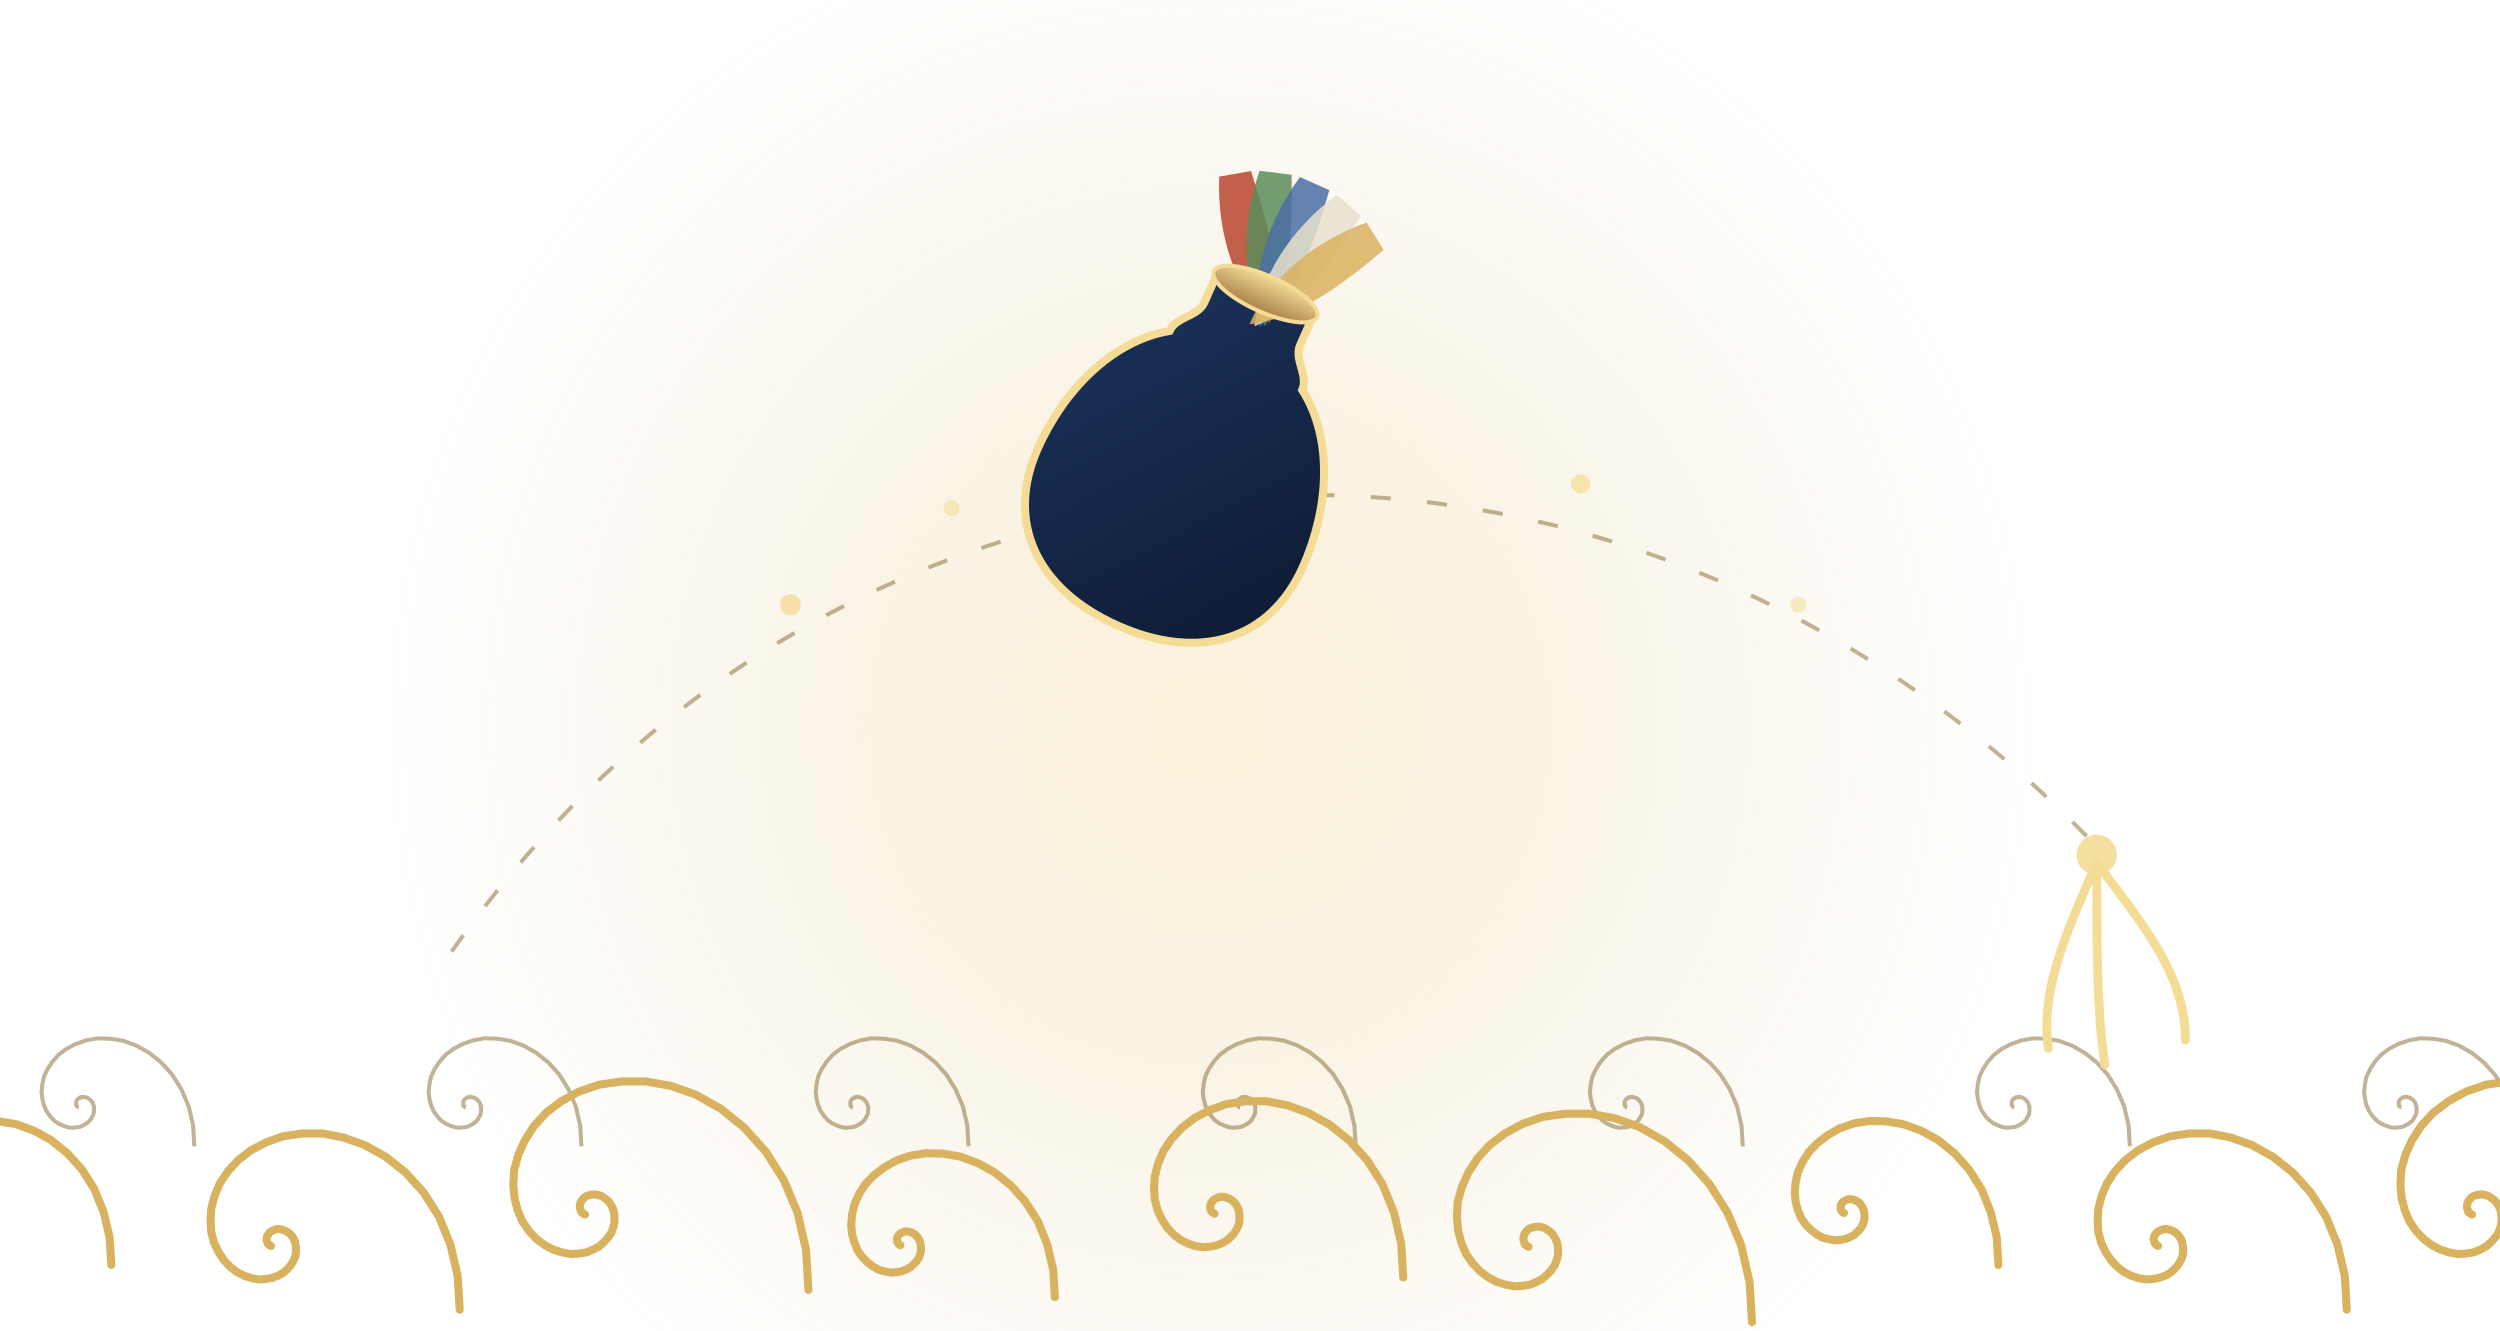
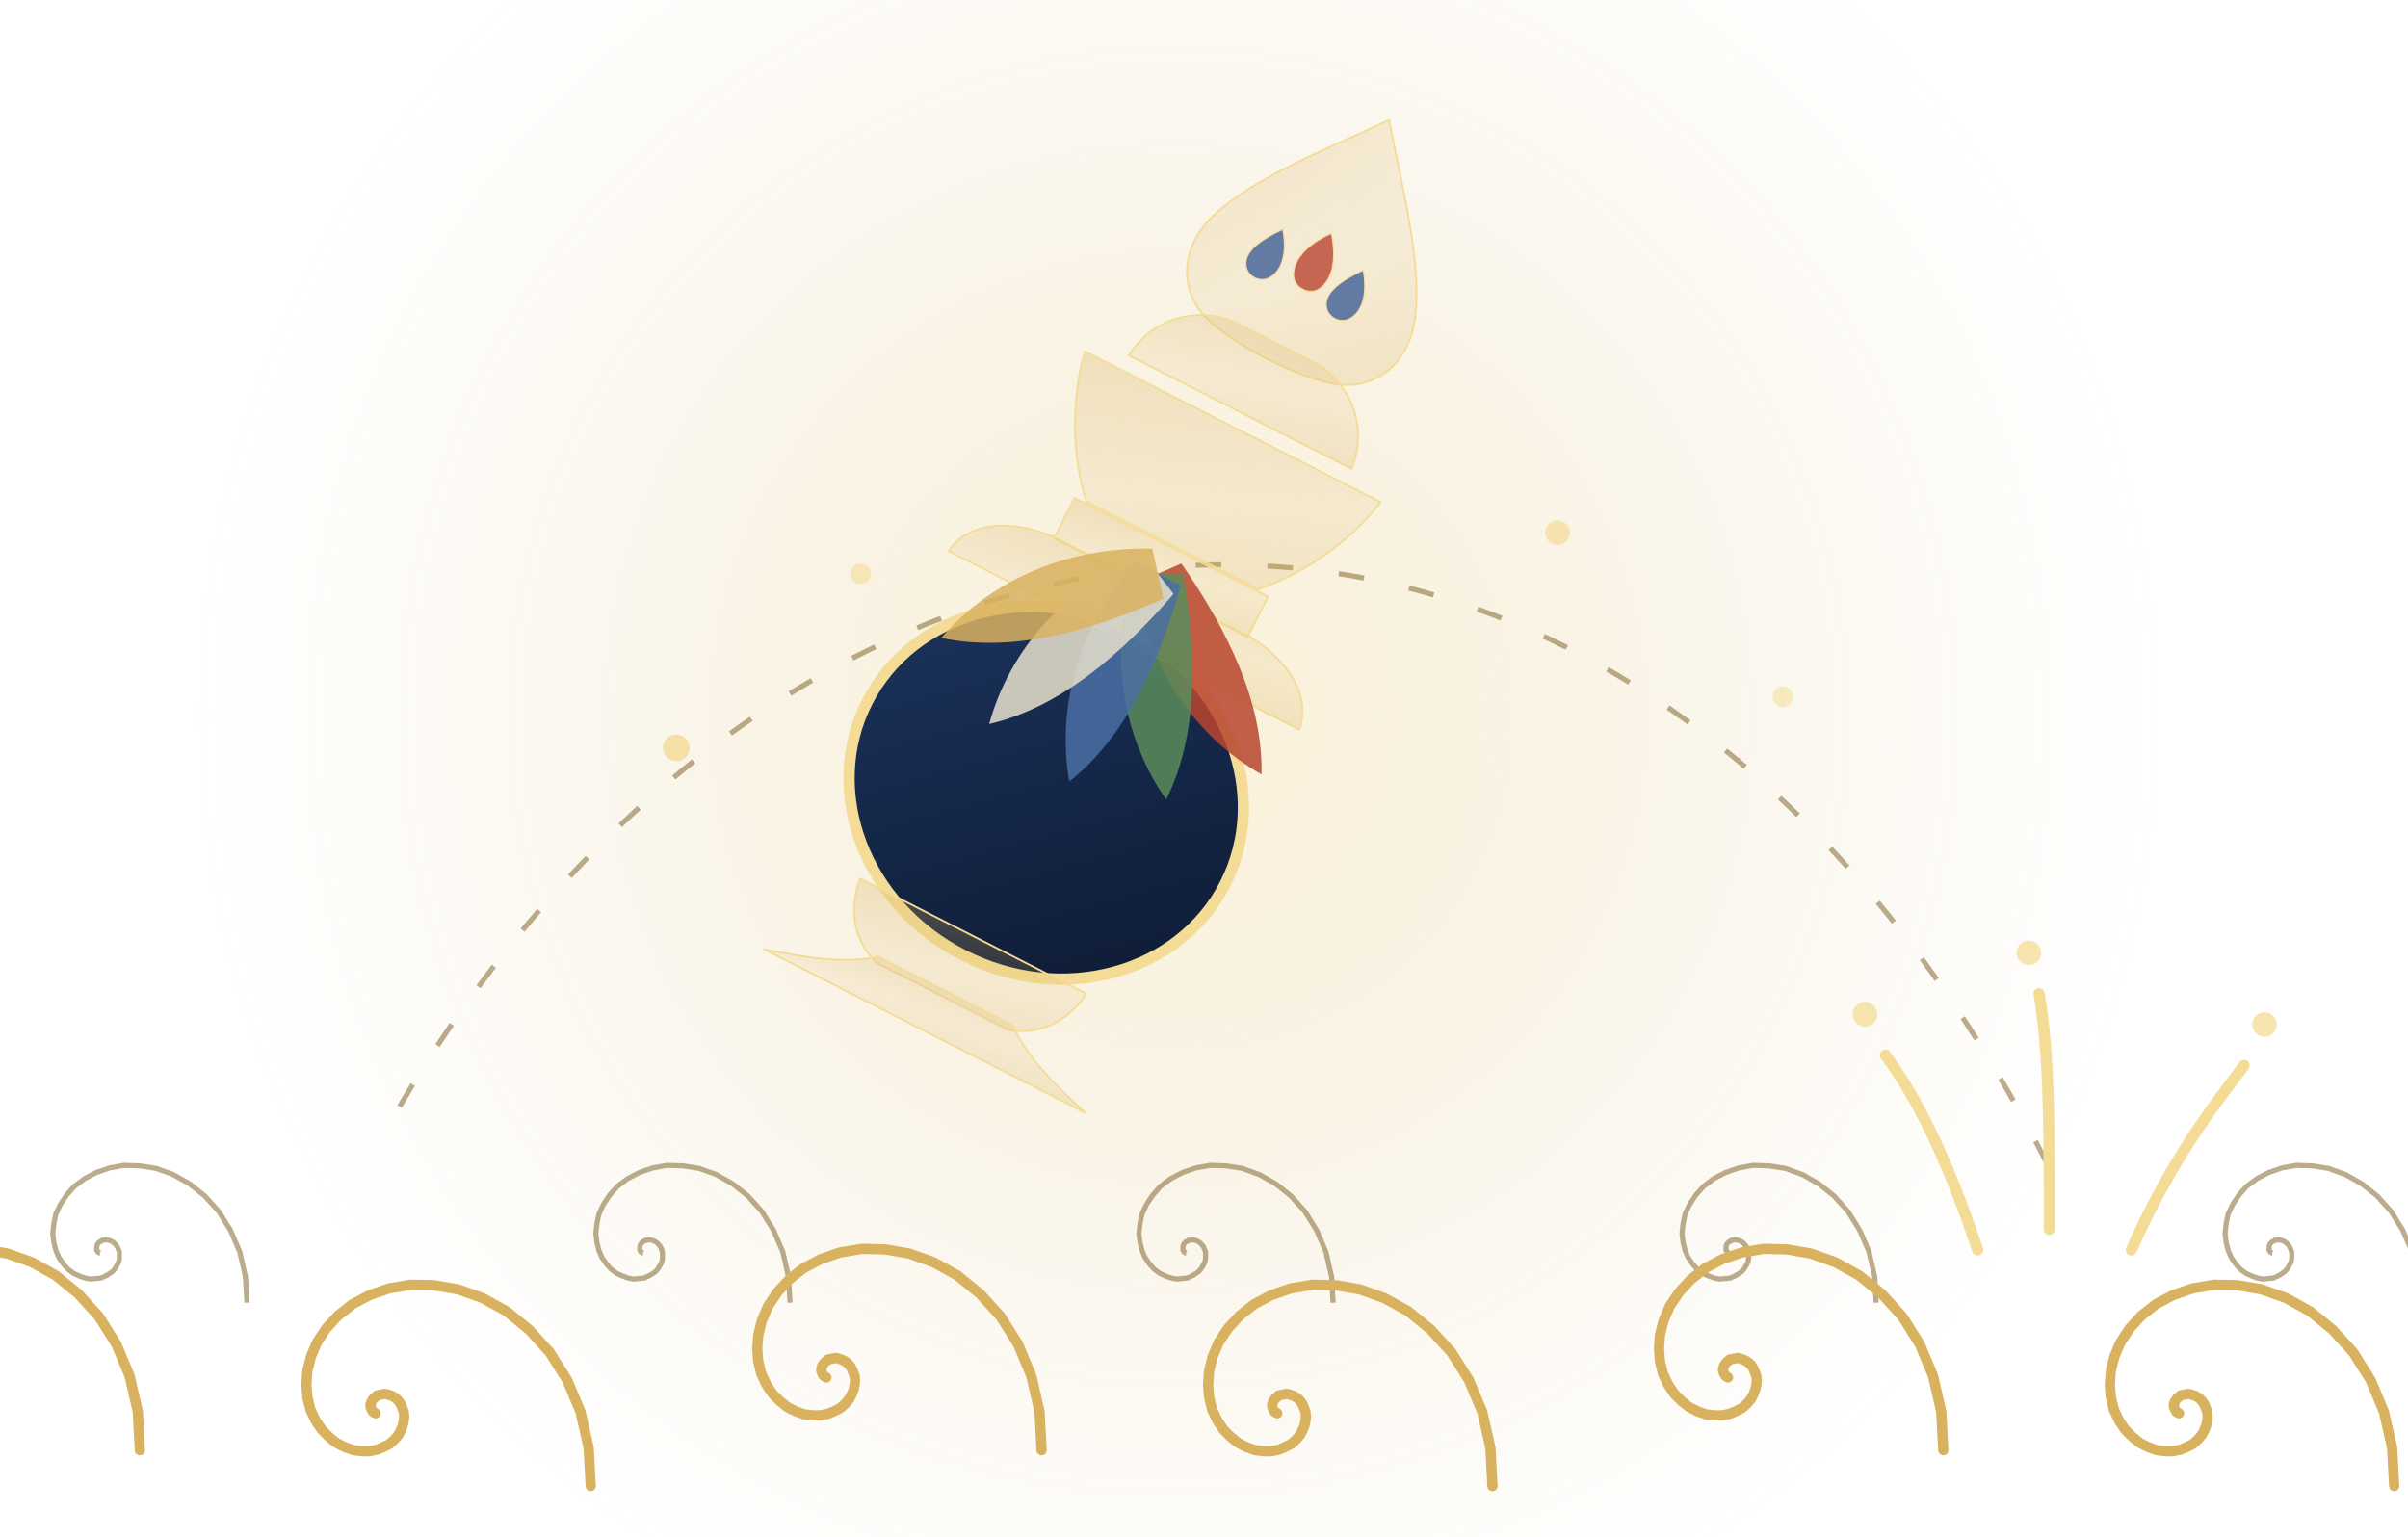
- <svg xmlns="http://www.w3.org/2000/svg" viewBox="0 0 620 330" role="img" aria-label="The empowered treasure vase, tied with five coloured cloths, arcing through the air into the waves of the sea">
+ <svg xmlns="http://www.w3.org/2000/svg" viewBox="0 0 470 300" role="img" aria-label="The empowered treasure vase, tied with five coloured cloths, arcing through the air into the waves of the sea">
  <style>
  .ln { fill:none; stroke:#d9b25f; stroke-width:2; stroke-linecap:round; stroke-linejoin:round; }
  .ln-bright { fill:none; stroke:#f4dc96; stroke-width:2.2; stroke-linecap:round; stroke-linejoin:round; }
-   .ln-thin { fill:none; stroke:#d9b25f; stroke-width:1.2; stroke-linecap:round; opacity:.75; }
-   .ln-faint { fill:none; stroke:#8d7440; stroke-width:1; opacity:.55; }
-   .fill-ink { fill:url(#skin); stroke:#f4dc96; stroke-width:2; stroke-linejoin:round; }
+   .ln-thin { fill:none; stroke:#d9b25f; stroke-width:1.3; stroke-linecap:round;
+               stroke-linejoin:round; opacity:.8; }
+   .ln-faint { fill:none; stroke:#8d7440; stroke-width:1; opacity:.6; }
+   .skin { fill:url(#skin); stroke:#f4dc96; stroke-width:2.1; stroke-linejoin:round;
+            stroke-linecap:round; }
+   .gild { fill:url(#gild); stroke:#f4dc96; stroke-width:1.8; stroke-linejoin:round; }
  .label { font-family:"Cormorant Garamond",Georgia,serif; fill:#c9bfa6; font-size:15px; }
-   .label-zh { font-family:"LXGW WenKai TC","Kaiti TC",serif; fill:#d9b25f; font-size:16px; letter-spacing:.12em; }
-   .cap { font-family:"Cormorant Garamond",Georgia,serif; fill:#d9b25f; font-size:14px;
-           letter-spacing:.28em; text-transform:uppercase; }
+   .label-zh { font-family:"LXGW WenKai TC","Kaiti TC",serif; fill:#d9b25f; font-size:20px;
+                letter-spacing:.1em; }
</style>
  <defs>
-     <linearGradient id="skin" x1="0" y1="0" x2="0" y2="1">
-       <stop offset="0%" stop-color="#1c3358" />
-       <stop offset="100%" stop-color="#101f39" />
+     <linearGradient id="skin" x1="0" y1="0" x2="0.4" y2="1">
+       <stop offset="0%" stop-color="#122340" />
+       <stop offset="100%" stop-color="#0b1729" />
    </linearGradient>
    <linearGradient id="vaseBody" x1="0" y1="0" x2="1" y2="1">
      <stop offset="0%" stop-color="#1d3560" />
      <stop offset="60%" stop-color="#132443" />
      <stop offset="100%" stop-color="#0d1930" />
+     </linearGradient>
+     <linearGradient id="gild" x1="0" y1="0" x2="1" y2="1">
+       <stop offset="0%" stop-color="#d9b25f" stop-opacity=".30" />
+       <stop offset="55%" stop-color="#d9b25f" stop-opacity=".14" />
+       <stop offset="100%" stop-color="#d9b25f" stop-opacity=".26" />
    </linearGradient>
    <radialGradient id="glow">
      <stop offset="0%" stop-color="#f4dc96" stop-opacity=".34" />
      <stop offset="60%" stop-color="#d9b25f" stop-opacity=".10" />
      <stop offset="100%" stop-color="#d9b25f" stop-opacity="0" />
    </radialGradient>
    <linearGradient id="coin" x1="0" y1="0" x2="0" y2="1">
      <stop offset="0%" stop-color="#f4dc96" />
      <stop offset="100%" stop-color="#a8814a" />
    </linearGradient>
  </defs>
-   <circle cx="300" cy="180" r="210" fill="url(#glow)" />
-   <path class="ln-faint" stroke-dasharray="5 9" d="M112 236 C210 96 400 84 520 210" />
-   <g transform="translate(300 104) rotate(24)">
-     <path d="M-13 -26 L-13 -34 C-13 -37 13 -37 13 -34 L13 -26 C13 -22 18 -20 18 -16 C30 -8 36 8 36 24 C36 44 22 56 0 56 C-22 56 -36 44 -36 24 C-36 8 -30 -8 -18 -16 C-18 -20 -13 -22 -13 -26 Z" fill="url(#vaseBody)" stroke="#f4dc96" stroke-width="2" />
-     <g transform="translate(0 -30)">
-       <g transform="rotate(-34)">
-         <path d="M-4 -34 C-7 -20 -5 -6 2 4 C7 -6 6 -20 4 -34 Z" fill="#b8452f" opacity=".85" />
-       </g>
-       <g transform="rotate(-17)">
-         <path d="M-4 -34 C-7 -20 -5 -6 2 4 C7 -6 6 -20 4 -34 Z" fill="#5b8c5a" opacity=".85" />
-       </g>
-       <g transform="rotate(0)">
-         <path d="M-4 -34 C-7 -20 -5 -6 2 4 C7 -6 6 -20 4 -34 Z" fill="#4a6fa5" opacity=".85" />
-       </g>
-       <g transform="rotate(17)">
-         <path d="M-4 -34 C-7 -20 -5 -6 2 4 C7 -6 6 -20 4 -34 Z" fill="#e8e0cc" opacity=".85" />
-       </g>
-       <g transform="rotate(34)">
-         <path d="M-4 -34 C-7 -20 -5 -6 2 4 C7 -6 6 -20 4 -34 Z" fill="#d9b25f" opacity=".85" />
-       </g>
+   <circle cx="230" cy="140" r="192" fill="url(#glow)" />
+   <path class="ln-faint" stroke-dasharray="5 9" d="M78 216 C158 80 318 66 400 228" />
+   <g transform="translate(226 112) rotate(27)">
+     <g transform="translate(0 -101) scale(0.2)">
+       <ellipse cx="0" cy="745" rx="196" ry="178" fill="url(#vaseBody)" stroke="#f4dc96" stroke-width="11.00" />
+       <path class="gild" d="M0 8 C42 62 96 122 112 174 C124 214 106 248 74 260 C40 273 -40 273 -74 260 C-106 248 -124 214 -112 174 C-96 122 -42 62 0 8 Z" stroke-width="9.50" />
+       <path class="gild" d="M-122 328 C-118 284 -84 256 -48 252 L48 252 C84 256 118 284 122 328 Z" stroke-width="9.50" />
+       <path class="gild" d="M-162 344 C-152 396 -124 444 -94 474 L94 474 C124 444 152 396 162 344 Z" stroke-width="9.50" />
+       <path class="gild" d="M-106 476 L106 476 L106 520 L-106 520 Z" stroke-width="9.50" />
+       <path class="gild" d="M-192 578 C-188 544 -152 522 -106 519 L106 519 C152 522 188 544 192 578 Z" stroke-width="9.50" />
+       <path class="gild" d="M-124 902 C-120 936 -100 960 -72 968 L72 968 C100 960 120 936 124 902 Z" stroke-width="9.50" />
+       <path class="gild" d="M-74 962 C-100 984 -140 996 -176 1006 L176 1006 C140 996 100 984 74 962 Z" stroke-width="9.50" />
+       <path d="M0 132 C16 152 22 172 14 186 C8 196 -8 196 -14 186 C-22 172 -16 152 0 132 Z" fill="#b8452f" opacity=".8" stroke="#f4dc96" stroke-width="1.2" />
+       <path d="M-44 150 C-30 168 -26 186 -34 198 C-40 207 -54 207 -60 198 C-68 186 -58 168 -44 150 Z" fill="#3f5f96" opacity=".8" stroke="#f4dc96" stroke-width="1.2" />
+       <path d="M44 150 C58 168 62 186 54 198 C48 207 34 207 28 198 C20 186 30 168 44 150 Z" fill="#3f5f96" opacity=".8" stroke="#f4dc96" stroke-width="1.2" />
    </g>
-     <ellipse cx="0" cy="-34" rx="14" ry="4.5" fill="url(#coin)" stroke="#f4dc96" stroke-width="1" />
+     <g transform="rotate(-50.4)">
+       <path d="M-5 0 C-9 16 -6 32 3 44 C9 31 8 15 5 0 Z" fill="#b8452f" opacity=".85" />
+     </g>
+     <g transform="rotate(-25.2)">
+       <path d="M-5 0 C-9 16 -6 32 3 44 C9 31 8 15 5 0 Z" fill="#5b8c5a" opacity=".85" />
+     </g>
+     <g transform="rotate(0.0)">
+       <path d="M-5 0 C-9 16 -6 32 3 44 C9 31 8 15 5 0 Z" fill="#4a6fa5" opacity=".85" />
+     </g>
+     <g transform="rotate(25.2)">
+       <path d="M-5 0 C-9 16 -6 32 3 44 C9 31 8 15 5 0 Z" fill="#e8e0cc" opacity=".85" />
+     </g>
+     <g transform="rotate(50.4)">
+       <path d="M-5 0 C-9 16 -6 32 3 44 C9 31 8 15 5 0 Z" fill="#d9b25f" opacity=".85" />
+     </g>
  </g>
-   <circle cx="196" cy="150" r="2.6" fill="#f4dc96" opacity=".8" />
-   <circle cx="236" cy="126" r="2" fill="#f4dc96" opacity=".6" />
-   <circle cx="392" cy="120" r="2.4" fill="#f4dc96" opacity=".7" />
-   <circle cx="446" cy="150" r="2" fill="#f4dc96" opacity=".55" />
-   <path class="ln-faint" d="M48.2 284.3L47.9 279.2L46.8 274.4L45.0 270.2L42.7 266.5L40.0 263.5L37.0 261.1L33.8 259.3L30.5 258.1L27.3 257.6L24.2 257.5L21.4 258.0L18.8 258.9L16.5 260.1L14.5 261.6L13.0 263.3L11.8 265.1L10.9 267.0L10.5 268.9L10.3 270.8L10.5 272.5L10.9 274.1L11.5 275.5L12.4 276.8L13.3 277.8L14.4 278.6L15.5 279.1L16.6 279.5L17.7 279.7L18.7 279.6L19.7 279.5L20.6 279.1L21.3 278.7L22.0 278.2L22.5 277.6L22.9 276.9L23.2 276.3L23.3 275.6L23.3 275.0L23.3 274.4L23.1 273.9L22.9 273.4L22.6 273.0L22.2 272.6L21.9 272.4L21.5 272.2L21.1 272.1L20.7 272.0L20.4 272.1L20.0 272.1L19.8 272.3L19.5 272.4L19.3 272.6L19.1 272.8L19.0 273.0L18.9 273.3L18.9 273.5L18.9 273.7L18.9 273.9L18.9 274.1L19.0 274.2L19.1 274.4L19.3 274.5L19.4 274.6L19.5 274.6M144.2 284.3L143.9 279.2L142.8 274.4L141.0 270.2L138.7 266.5L136.0 263.5L133.0 261.1L129.8 259.3L126.5 258.1L123.3 257.6L120.2 257.5L117.4 258.0L114.8 258.9L112.5 260.1L110.5 261.6L109.0 263.3L107.8 265.1L106.9 267.0L106.5 268.9L106.3 270.8L106.5 272.5L106.9 274.1L107.5 275.5L108.4 276.8L109.3 277.8L110.4 278.6L111.5 279.1L112.6 279.5L113.7 279.7L114.7 279.6L115.7 279.5L116.6 279.1L117.3 278.7L118.0 278.2L118.5 277.6L118.9 276.9L119.2 276.3L119.3 275.6L119.3 275.0L119.3 274.4L119.1 273.9L118.9 273.4L118.6 273.0L118.2 272.6L117.9 272.4L117.5 272.2L117.1 272.1L116.7 272.0L116.4 272.1L116.0 272.1L115.8 272.3L115.5 272.4L115.3 272.6L115.1 272.8L115.0 273.0L114.9 273.3L114.9 273.5L114.9 273.7L114.9 273.9L114.9 274.1L115.0 274.2L115.1 274.4L115.3 274.5L115.4 274.6L115.5 274.6M240.2 284.3L239.9 279.2L238.8 274.4L237.0 270.2L234.7 266.5L232.0 263.5L229.0 261.1L225.8 259.3L222.5 258.1L219.3 257.6L216.2 257.5L213.4 258.0L210.8 258.9L208.5 260.1L206.5 261.6L205.0 263.3L203.8 265.1L202.9 267.0L202.5 268.9L202.3 270.8L202.5 272.5L202.9 274.1L203.5 275.5L204.4 276.8L205.3 277.8L206.4 278.6L207.5 279.1L208.6 279.5L209.7 279.7L210.7 279.6L211.7 279.5L212.6 279.1L213.3 278.7L214.0 278.2L214.5 277.6L214.9 276.9L215.2 276.3L215.3 275.6L215.3 275.0L215.3 274.4L215.1 273.9L214.9 273.4L214.6 273.0L214.2 272.6L213.9 272.4L213.5 272.2L213.1 272.1L212.7 272.0L212.4 272.1L212.0 272.1L211.8 272.3L211.5 272.4L211.3 272.6L211.1 272.8L211.0 273.0L210.9 273.3L210.9 273.5L210.9 273.7L210.9 273.9L210.9 274.1L211.0 274.2L211.1 274.4L211.3 274.5L211.4 274.6L211.5 274.6M336.2 284.3L335.9 279.2L334.8 274.4L333.0 270.2L330.7 266.5L328.0 263.5L325.0 261.1L321.8 259.3L318.5 258.1L315.3 257.6L312.2 257.5L309.4 258.0L306.8 258.9L304.5 260.1L302.5 261.6L301.0 263.3L299.8 265.1L298.9 267.0L298.5 268.9L298.3 270.8L298.5 272.5L298.9 274.1L299.5 275.5L300.4 276.8L301.3 277.8L302.4 278.6L303.5 279.1L304.6 279.5L305.7 279.7L306.7 279.6L307.7 279.5L308.6 279.1L309.3 278.7L310.0 278.2L310.5 277.6L310.9 276.9L311.2 276.3L311.3 275.6L311.3 275.0L311.3 274.4L311.1 273.9L310.9 273.4L310.6 273.0L310.2 272.6L309.9 272.4L309.5 272.2L309.1 272.1L308.7 272.0L308.4 272.1L308.0 272.1L307.8 272.3L307.5 272.4L307.3 272.6L307.1 272.8L307.0 273.0L306.9 273.3L306.9 273.5L306.9 273.7L306.9 273.9L306.9 274.1L307.0 274.2L307.1 274.4L307.3 274.5L307.4 274.6L307.5 274.6M432.2 284.3L431.9 279.2L430.8 274.4L429.0 270.2L426.7 266.5L424.0 263.5L421.0 261.1L417.8 259.3L414.5 258.1L411.3 257.6L408.2 257.5L405.4 258.0L402.8 258.9L400.5 260.1L398.5 261.6L397.0 263.3L395.8 265.1L394.9 267.0L394.5 268.9L394.3 270.8L394.5 272.5L394.9 274.1L395.5 275.5L396.4 276.8L397.3 277.8L398.4 278.6L399.5 279.1L400.6 279.5L401.7 279.7L402.7 279.6L403.7 279.5L404.6 279.1L405.3 278.7L406.0 278.2L406.5 277.6L406.9 276.9L407.2 276.3L407.3 275.6L407.3 275.0L407.3 274.4L407.1 273.9L406.9 273.4L406.6 273.0L406.2 272.6L405.9 272.4L405.5 272.2L405.1 272.1L404.7 272.0L404.4 272.1L404.0 272.1L403.8 272.3L403.5 272.4L403.3 272.6L403.1 272.8L403.0 273.0L402.9 273.3L402.9 273.5L402.9 273.7L402.9 273.9L402.9 274.1L403.0 274.2L403.1 274.4L403.3 274.5L403.4 274.6L403.5 274.6M528.2 284.3L527.9 279.2L526.8 274.4L525.0 270.2L522.7 266.5L520.0 263.5L517.0 261.1L513.8 259.3L510.5 258.1L507.3 257.6L504.2 257.5L501.4 258.0L498.8 258.9L496.5 260.1L494.5 261.6L493.0 263.3L491.8 265.1L490.9 267.0L490.5 268.9L490.3 270.8L490.5 272.5L490.9 274.1L491.5 275.5L492.4 276.8L493.3 277.8L494.4 278.6L495.5 279.1L496.6 279.5L497.7 279.7L498.7 279.6L499.7 279.5L500.6 279.1L501.3 278.7L502.0 278.2L502.5 277.6L502.9 276.9L503.2 276.3L503.3 275.6L503.3 275.0L503.3 274.4L503.1 273.9L502.9 273.4L502.6 273.0L502.2 272.6L501.9 272.4L501.5 272.2L501.1 272.1L500.7 272.0L500.4 272.1L500.0 272.1L499.8 272.3L499.5 272.4L499.3 272.6L499.1 272.8L499.0 273.0L498.9 273.3L498.9 273.5L498.9 273.7L498.9 273.9L498.9 274.1L499.0 274.2L499.1 274.4L499.3 274.5L499.4 274.6L499.5 274.6M624.2 284.3L623.9 279.2L622.8 274.4L621.0 270.2L618.7 266.5L616.0 263.5L613.0 261.1L609.8 259.3L606.5 258.1L603.3 257.6L600.2 257.5L597.4 258.0L594.8 258.9L592.5 260.1L590.5 261.6L589.0 263.3L587.8 265.1L586.9 267.0L586.5 268.9L586.3 270.8L586.5 272.5L586.9 274.1L587.5 275.5L588.4 276.8L589.3 277.8L590.4 278.6L591.5 279.1L592.6 279.5L593.7 279.7L594.7 279.6L595.7 279.5L596.6 279.1L597.3 278.7L598.0 278.2L598.5 277.6L598.9 276.9L599.2 276.3L599.3 275.6L599.3 275.0L599.3 274.4L599.1 273.9L598.9 273.4L598.6 273.0L598.2 272.6L597.9 272.4L597.5 272.2L597.1 272.1L596.7 272.0L596.4 272.1L596.0 272.1L595.8 272.3L595.5 272.4L595.3 272.6L595.1 272.8L595.0 273.0L594.9 273.3L594.9 273.5L594.9 273.7L594.9 273.9L594.9 274.1L595.0 274.2L595.1 274.4L595.3 274.5L595.4 274.6L595.5 274.6" />
-   <path class="ln" d="M27.6 313.7L27.2 306.9L25.7 300.6L23.4 294.9L20.3 290.0L16.7 286.0L12.6 282.7L8.4 280.4L4.0 278.8L-0.2 278.1L-4.3 278.0L-8.2 278.6L-11.7 279.8L-14.7 281.5L-17.3 283.5L-19.4 285.7L-21.0 288.2L-22.1 290.7L-22.7 293.3L-22.9 295.7L-22.7 298.0L-22.1 300.2L-21.3 302.1L-20.2 303.7L-18.9 305.0L-17.5 306.1L-16.1 306.9L-14.6 307.3L-13.1 307.6L-11.7 307.5L-10.4 307.3L-9.2 306.8L-8.2 306.3L-7.4 305.5L-6.7 304.8L-6.1 303.9L-5.8 303.0L-5.6 302.2L-5.6 301.3L-5.7 300.5L-5.9 299.8L-6.2 299.2L-6.6 298.6L-7.0 298.2L-7.5 297.9L-8.0 297.6L-8.5 297.5L-9.0 297.4L-9.5 297.4L-9.9 297.5L-10.3 297.7L-10.7 297.9L-11.0 298.1L-11.2 298.4L-11.4 298.7L-11.5 299.0L-11.5 299.3L-11.5 299.6L-11.5 299.9L-11.4 300.1L-11.3 300.3L-11.2 300.5L-11.0 300.6L-10.8 300.8L-10.7 300.8M114.0 324.8L113.5 316.4L111.7 308.7L108.9 301.8L105.1 295.8L100.6 290.8L95.7 286.9L90.5 284.0L85.2 282.1L80.0 281.1L74.9 281.1L70.2 281.8L66.0 283.3L62.2 285.3L59.1 287.7L56.5 290.5L54.5 293.5L53.2 296.6L52.4 299.7L52.2 302.7L52.4 305.6L53.1 308.2L54.2 310.5L55.5 312.5L57.1 314.2L58.8 315.5L60.6 316.4L62.4 317.0L64.2 317.3L65.9 317.2L67.5 316.9L68.9 316.4L70.2 315.7L71.2 314.8L72.1 313.8L72.7 312.8L73.2 311.7L73.4 310.7L73.4 309.6L73.3 308.7L73.1 307.8L72.7 307.0L72.2 306.3L71.7 305.8L71.1 305.4L70.4 305.1L69.8 304.9L69.2 304.8L68.6 304.8L68.1 305.0L67.6 305.2L67.2 305.4L66.8 305.7L66.6 306.1L66.3 306.4L66.2 306.8L66.1 307.2L66.1 307.5L66.2 307.8L66.3 308.1L66.4 308.4L66.6 308.6L66.8 308.8L67.0 308.9L67.2 309.0M200.5 319.9L199.9 310.0L197.8 300.8L194.4 292.7L189.9 285.6L184.6 279.7L178.8 275.0L172.6 271.5L166.4 269.3L160.2 268.2L154.2 268.2L148.6 269.0L143.6 270.7L139.2 273.1L135.4 276.0L132.4 279.3L130.1 282.9L128.5 286.5L127.5 290.2L127.3 293.8L127.6 297.1L128.4 300.2L129.6 303.0L131.2 305.3L133.1 307.3L135.1 308.8L137.2 309.9L139.4 310.6L141.5 311.0L143.5 310.9L145.4 310.6L147.1 309.9L148.6 309.1L149.8 308.0L150.8 306.9L151.6 305.7L152.1 304.4L152.4 303.1L152.4 301.9L152.3 300.8L152.0 299.7L151.5 298.8L151.0 298.0L150.3 297.4L149.6 296.9L148.9 296.5L148.1 296.3L147.4 296.2L146.7 296.3L146.1 296.4L145.5 296.6L145.0 296.9L144.6 297.3L144.3 297.7L144.0 298.1L143.9 298.6L143.8 299.0L143.8 299.4L143.9 299.8L144.0 300.1L144.1 300.5L144.3 300.7L144.6 300.9L144.8 301.1L145.1 301.2M261.6 321.7L261.2 314.9L259.7 308.6L257.4 302.9L254.3 298.0L250.7 294.0L246.6 290.7L242.4 288.4L238.0 286.8L233.8 286.1L229.7 286.0L225.8 286.6L222.3 287.8L219.3 289.5L216.7 291.5L214.6 293.7L213.0 296.2L211.9 298.7L211.3 301.3L211.1 303.7L211.3 306.0L211.9 308.2L212.7 310.1L213.8 311.7L215.1 313.0L216.5 314.1L217.9 314.9L219.4 315.3L220.9 315.6L222.3 315.5L223.6 315.3L224.8 314.8L225.8 314.3L226.6 313.5L227.3 312.8L227.9 311.9L228.2 311.0L228.4 310.2L228.4 309.3L228.3 308.5L228.1 307.8L227.8 307.2L227.4 306.6L227.0 306.2L226.5 305.9L226.0 305.6L225.5 305.5L225.0 305.4L224.5 305.4L224.1 305.5L223.7 305.7L223.3 305.9L223.0 306.1L222.8 306.4L222.6 306.7L222.5 307.0L222.5 307.3L222.5 307.6L222.5 307.9L222.6 308.1L222.7 308.3L222.8 308.5L223.0 308.6L223.2 308.8L223.3 308.8M348.0 316.8L347.5 308.4L345.7 300.7L342.9 293.8L339.1 287.8L334.6 282.8L329.7 278.9L324.5 276.0L319.2 274.1L314.0 273.1L308.9 273.1L304.2 273.8L300.0 275.3L296.2 277.3L293.1 279.7L290.5 282.5L288.5 285.5L287.2 288.6L286.4 291.7L286.2 294.7L286.4 297.6L287.1 300.2L288.2 302.5L289.5 304.5L291.1 306.2L292.8 307.5L294.6 308.4L296.4 309.0L298.2 309.3L299.9 309.2L301.5 308.9L302.9 308.4L304.2 307.7L305.2 306.8L306.1 305.8L306.7 304.8L307.2 303.7L307.4 302.7L307.4 301.6L307.3 300.7L307.1 299.8L306.7 299.0L306.2 298.3L305.7 297.8L305.1 297.4L304.4 297.1L303.8 296.9L303.2 296.8L302.6 296.8L302.1 297.0L301.6 297.2L301.2 297.4L300.8 297.7L300.6 298.1L300.3 298.4L300.2 298.8L300.1 299.2L300.1 299.5L300.2 299.8L300.3 300.1L300.4 300.4L300.6 300.6L300.8 300.8L301.0 300.9L301.2 301.0M434.5 327.9L433.9 318.0L431.8 308.8L428.4 300.7L423.9 293.6L418.6 287.7L412.8 283.0L406.6 279.5L400.4 277.3L394.2 276.2L388.2 276.2L382.6 277.0L377.6 278.7L373.2 281.1L369.4 284.0L366.4 287.3L364.1 290.9L362.5 294.5L361.5 298.2L361.3 301.8L361.6 305.1L362.4 308.2L363.6 311.0L365.2 313.3L367.1 315.3L369.1 316.8L371.2 317.9L373.4 318.6L375.5 319.0L377.5 318.9L379.4 318.6L381.1 317.9L382.6 317.1L383.8 316.0L384.8 314.9L385.6 313.7L386.1 312.4L386.4 311.1L386.4 309.9L386.3 308.8L386.0 307.7L385.5 306.8L385.0 306.0L384.3 305.4L383.6 304.9L382.9 304.5L382.1 304.3L381.4 304.2L380.7 304.3L380.1 304.4L379.5 304.6L379.0 304.9L378.6 305.3L378.3 305.7L378.0 306.1L377.9 306.6L377.8 307.0L377.8 307.4L377.9 307.8L378.0 308.1L378.1 308.5L378.3 308.7L378.6 308.9L378.8 309.1L379.1 309.2M495.6 313.7L495.2 306.9L493.7 300.6L491.4 294.9L488.3 290.0L484.7 286.0L480.6 282.7L476.4 280.4L472.0 278.8L467.8 278.1L463.7 278.0L459.8 278.6L456.3 279.8L453.3 281.5L450.7 283.5L448.6 285.7L447.0 288.2L445.9 290.7L445.3 293.3L445.1 295.7L445.3 298.0L445.9 300.2L446.7 302.1L447.8 303.7L449.1 305.0L450.5 306.1L451.9 306.9L453.4 307.3L454.9 307.6L456.3 307.5L457.6 307.3L458.8 306.8L459.8 306.3L460.6 305.5L461.3 304.8L461.9 303.9L462.2 303.0L462.4 302.2L462.4 301.3L462.3 300.5L462.1 299.8L461.8 299.2L461.4 298.6L461.0 298.2L460.5 297.9L460.0 297.6L459.5 297.5L459.0 297.4L458.5 297.4L458.1 297.5L457.7 297.7L457.3 297.9L457.0 298.1L456.8 298.4L456.6 298.7L456.5 299.0L456.5 299.3L456.5 299.6L456.5 299.9L456.6 300.1L456.7 300.3L456.8 300.5L457.0 300.6L457.2 300.8L457.3 300.8M582.0 324.8L581.5 316.4L579.7 308.7L576.9 301.8L573.1 295.8L568.6 290.8L563.7 286.9L558.5 284.0L553.2 282.1L548.0 281.1L542.9 281.1L538.2 281.8L534.0 283.3L530.2 285.3L527.1 287.7L524.5 290.5L522.5 293.5L521.2 296.6L520.4 299.7L520.2 302.7L520.4 305.6L521.1 308.2L522.2 310.5L523.5 312.5L525.1 314.2L526.8 315.5L528.6 316.4L530.4 317.0L532.2 317.3L533.9 317.2L535.5 316.9L536.9 316.4L538.2 315.7L539.2 314.8L540.1 313.8L540.7 312.8L541.2 311.7L541.4 310.7L541.4 309.6L541.3 308.7L541.1 307.8L540.7 307.0L540.2 306.3L539.7 305.8L539.1 305.4L538.4 305.1L537.8 304.9L537.2 304.8L536.6 304.8L536.1 305.0L535.6 305.2L535.2 305.4L534.8 305.7L534.6 306.1L534.3 306.4L534.2 306.8L534.1 307.2L534.1 307.5L534.2 307.8L534.3 308.1L534.4 308.4L534.6 308.6L534.8 308.8L535.0 308.9L535.2 309.0M668.5 319.9L667.9 310.0L665.8 300.8L662.4 292.7L657.9 285.6L652.6 279.7L646.8 275.0L640.6 271.5L634.4 269.3L628.2 268.2L622.2 268.2L616.6 269.0L611.6 270.7L607.2 273.1L603.4 276.0L600.4 279.3L598.1 282.9L596.5 286.5L595.5 290.2L595.3 293.8L595.6 297.1L596.4 300.2L597.6 303.0L599.2 305.3L601.1 307.3L603.1 308.8L605.2 309.9L607.4 310.6L609.5 311.0L611.5 310.9L613.4 310.6L615.1 309.9L616.6 309.1L617.8 308.0L618.8 306.9L619.6 305.7L620.1 304.4L620.4 303.1L620.4 301.9L620.3 300.8L620.0 299.7L619.5 298.8L619.0 298.0L618.3 297.4L617.6 296.9L616.9 296.5L616.1 296.3L615.4 296.2L614.7 296.3L614.1 296.4L613.5 296.6L613.0 296.9L612.6 297.3L612.3 297.7L612.0 298.1L611.9 298.6L611.8 299.0L611.8 299.4L611.9 299.8L612.0 300.1L612.1 300.5L612.3 300.7L612.6 300.9L612.8 301.1L613.1 301.2" />
-   <path class="ln-bright" d="M520 214 C512 232 506 246 508 260 M520 214 C532 230 542 242 542 258      M520 214 C520 236 520 250 522 264" />
-   <circle cx="520" cy="212" r="5" fill="#f4dc96" opacity=".9" />
+   <circle cx="132" cy="146" r="2.6" fill="#f4dc96" opacity=".8" />
+   <circle cx="168" cy="112" r="2" fill="#f4dc96" opacity=".6" />
+   <circle cx="304" cy="104" r="2.4" fill="#f4dc96" opacity=".7" />
+   <circle cx="348" cy="136" r="2" fill="#f4dc96" opacity=".55" />
+   <path class="ln-faint" d="M48.2 254.3L47.9 249.2L46.8 244.4L45.0 240.2L42.7 236.5L40.0 233.5L37.0 231.1L33.8 229.3L30.5 228.1L27.3 227.6L24.2 227.5L21.4 228.0L18.8 228.9L16.5 230.1L14.5 231.6L13.0 233.3L11.8 235.1L10.9 237.0L10.5 238.9L10.3 240.8L10.5 242.5L10.9 244.1L11.5 245.5L12.4 246.8L13.3 247.8L14.4 248.6L15.5 249.1L16.6 249.5L17.7 249.7L18.7 249.6L19.7 249.5L20.6 249.1L21.3 248.7L22.0 248.2L22.5 247.6L22.9 246.9L23.2 246.3L23.3 245.6L23.3 245.0L23.3 244.4L23.1 243.9L22.9 243.4L22.6 243.0L22.2 242.6L21.9 242.4L21.5 242.2L21.1 242.1L20.7 242.0L20.4 242.1L20.0 242.1L19.8 242.3L19.5 242.4L19.3 242.6L19.1 242.8L19.0 243.0L18.9 243.3L18.9 243.5L18.9 243.7L18.9 243.9L18.9 244.1L19.0 244.2L19.1 244.4L19.3 244.5L19.4 244.6L19.5 244.6M154.2 254.3L153.9 249.2L152.8 244.4L151.0 240.2L148.7 236.5L146.0 233.5L143.0 231.1L139.8 229.3L136.5 228.1L133.3 227.6L130.2 227.5L127.4 228.0L124.8 228.9L122.5 230.1L120.5 231.6L119.0 233.3L117.8 235.1L116.9 237.0L116.5 238.9L116.3 240.8L116.5 242.5L116.9 244.1L117.5 245.5L118.4 246.8L119.3 247.8L120.4 248.6L121.5 249.1L122.6 249.5L123.7 249.7L124.7 249.6L125.7 249.5L126.6 249.1L127.3 248.7L128.0 248.2L128.5 247.6L128.9 246.9L129.2 246.3L129.3 245.6L129.3 245.0L129.3 244.4L129.1 243.9L128.9 243.4L128.6 243.0L128.2 242.6L127.9 242.4L127.5 242.2L127.1 242.1L126.7 242.0L126.4 242.1L126.0 242.1L125.8 242.3L125.5 242.4L125.3 242.6L125.1 242.8L125.0 243.0L124.9 243.3L124.9 243.5L124.9 243.7L124.9 243.9L124.9 244.1L125.0 244.2L125.1 244.4L125.3 244.5L125.4 244.6L125.5 244.6M260.2 254.3L259.9 249.2L258.8 244.4L257.0 240.2L254.7 236.5L252.0 233.5L249.0 231.1L245.8 229.3L242.5 228.1L239.3 227.6L236.2 227.5L233.4 228.0L230.8 228.9L228.5 230.1L226.5 231.6L225.0 233.3L223.8 235.1L222.9 237.0L222.5 238.9L222.3 240.8L222.5 242.5L222.9 244.1L223.5 245.5L224.4 246.8L225.3 247.8L226.4 248.6L227.5 249.1L228.6 249.5L229.7 249.7L230.7 249.6L231.7 249.5L232.6 249.1L233.3 248.7L234.0 248.2L234.5 247.6L234.9 246.9L235.2 246.3L235.3 245.6L235.3 245.0L235.3 244.4L235.1 243.9L234.9 243.4L234.6 243.0L234.2 242.6L233.9 242.4L233.5 242.2L233.1 242.1L232.7 242.0L232.4 242.1L232.0 242.1L231.8 242.3L231.5 242.4L231.3 242.6L231.1 242.8L231.0 243.0L230.9 243.3L230.9 243.5L230.9 243.7L230.9 243.9L230.9 244.1L231.0 244.2L231.1 244.4L231.3 244.5L231.4 244.6L231.5 244.6M366.2 254.3L365.9 249.2L364.8 244.4L363.0 240.2L360.7 236.5L358.0 233.5L355.0 231.1L351.8 229.3L348.5 228.1L345.3 227.6L342.2 227.5L339.4 228.0L336.8 228.9L334.5 230.1L332.5 231.6L331.0 233.3L329.8 235.1L328.9 237.0L328.5 238.9L328.3 240.8L328.5 242.5L328.9 244.1L329.5 245.5L330.4 246.8L331.3 247.8L332.4 248.6L333.5 249.1L334.6 249.5L335.7 249.7L336.7 249.6L337.7 249.5L338.6 249.1L339.3 248.7L340.0 248.2L340.5 247.6L340.9 246.9L341.2 246.3L341.3 245.6L341.3 245.0L341.3 244.4L341.1 243.9L340.9 243.4L340.6 243.0L340.2 242.6L339.9 242.4L339.5 242.2L339.1 242.1L338.7 242.0L338.4 242.1L338.0 242.1L337.8 242.3L337.5 242.4L337.3 242.6L337.1 242.8L337.0 243.0L336.9 243.3L336.9 243.5L336.9 243.7L336.9 243.9L336.9 244.1L337.0 244.2L337.1 244.4L337.3 244.5L337.4 244.6L337.5 244.6M472.2 254.3L471.9 249.2L470.8 244.4L469.0 240.2L466.7 236.5L464.0 233.5L461.0 231.1L457.8 229.3L454.5 228.1L451.3 227.6L448.2 227.5L445.4 228.0L442.8 228.9L440.5 230.1L438.5 231.6L437.0 233.3L435.8 235.1L434.9 237.0L434.5 238.9L434.3 240.8L434.5 242.5L434.9 244.1L435.5 245.5L436.4 246.8L437.3 247.8L438.4 248.6L439.5 249.1L440.6 249.5L441.7 249.7L442.7 249.6L443.7 249.5L444.6 249.1L445.3 248.7L446.0 248.2L446.5 247.6L446.9 246.9L447.2 246.3L447.3 245.6L447.3 245.0L447.3 244.4L447.1 243.9L446.9 243.4L446.6 243.0L446.2 242.6L445.9 242.4L445.5 242.2L445.1 242.1L444.7 242.0L444.4 242.1L444.0 242.1L443.8 242.3L443.5 242.4L443.3 242.6L443.1 242.8L443.0 243.0L442.9 243.3L442.9 243.5L442.9 243.7L442.9 243.9L442.9 244.1L443.0 244.2L443.1 244.4L443.3 244.5L443.4 244.6L443.5 244.6" />
+   <path class="ln" d="M27.3 283.1L26.9 275.6L25.3 268.6L22.7 262.4L19.3 257.0L15.3 252.6L10.9 249.0L6.2 246.4L1.4 244.7L-3.3 243.9L-7.8 243.8L-12.0 244.5L-15.8 245.8L-19.2 247.6L-22.0 249.8L-24.3 252.3L-26.1 255.0L-27.3 257.8L-28.0 260.6L-28.2 263.3L-28.0 265.8L-27.4 268.2L-26.4 270.3L-25.2 272.1L-23.8 273.5L-22.3 274.7L-20.7 275.5L-19.0 276.1L-17.4 276.3L-15.9 276.3L-14.4 276.0L-13.2 275.5L-12.0 274.9L-11.1 274.1L-10.3 273.2L-9.8 272.3L-9.4 271.3L-9.2 270.4L-9.1 269.5L-9.2 268.6L-9.5 267.8L-9.8 267.1L-10.2 266.5L-10.7 266.0L-11.3 265.6L-11.8 265.4L-12.4 265.2L-12.9 265.1L-13.4 265.2L-13.9 265.3L-14.4 265.4L-14.7 265.7L-15.1 266.0L-15.3 266.3L-15.5 266.6L-15.6 266.9L-15.7 267.2L-15.7 267.6L-15.6 267.8L-15.5 268.1L-15.4 268.3L-15.3 268.5L-15.1 268.7L-14.9 268.8L-14.7 268.9M115.3 290.1L114.9 282.6L113.3 275.6L110.7 269.4L107.3 264.0L103.3 259.6L98.9 256.0L94.2 253.4L89.4 251.7L84.7 250.9L80.2 250.8L76.0 251.5L72.2 252.8L68.8 254.6L66.0 256.8L63.7 259.3L61.9 262.0L60.7 264.8L60.0 267.6L59.8 270.3L60.0 272.8L60.6 275.2L61.6 277.3L62.8 279.1L64.2 280.5L65.7 281.7L67.3 282.5L69.0 283.1L70.6 283.3L72.1 283.3L73.6 283.0L74.8 282.5L76.0 281.9L76.9 281.1L77.7 280.2L78.2 279.3L78.6 278.3L78.8 277.4L78.9 276.5L78.8 275.6L78.5 274.8L78.2 274.1L77.8 273.5L77.3 273.0L76.7 272.6L76.2 272.4L75.6 272.2L75.1 272.1L74.6 272.2L74.1 272.3L73.6 272.4L73.3 272.7L72.9 273.0L72.7 273.3L72.5 273.6L72.4 273.9L72.3 274.2L72.3 274.6L72.4 274.8L72.5 275.1L72.6 275.3L72.7 275.5L72.9 275.7L73.1 275.8L73.3 275.9M203.3 283.1L202.9 275.6L201.3 268.6L198.7 262.4L195.3 257.0L191.3 252.6L186.9 249.0L182.2 246.4L177.4 244.7L172.7 243.9L168.2 243.8L164.0 244.5L160.2 245.8L156.8 247.6L154.0 249.8L151.7 252.3L149.9 255.0L148.7 257.8L148.0 260.6L147.8 263.3L148.0 265.8L148.6 268.2L149.6 270.3L150.8 272.1L152.2 273.5L153.7 274.7L155.3 275.5L157.0 276.1L158.6 276.3L160.1 276.3L161.6 276.0L162.8 275.5L164.0 274.9L164.9 274.1L165.7 273.2L166.2 272.3L166.6 271.3L166.8 270.4L166.9 269.5L166.8 268.6L166.5 267.8L166.2 267.1L165.8 266.5L165.3 266.0L164.7 265.6L164.2 265.4L163.6 265.2L163.1 265.1L162.6 265.2L162.1 265.3L161.6 265.4L161.3 265.7L160.9 266.0L160.7 266.3L160.5 266.6L160.4 266.9L160.3 267.2L160.3 267.6L160.4 267.8L160.5 268.1L160.6 268.3L160.7 268.5L160.9 268.7L161.1 268.8L161.3 268.9M291.3 290.1L290.9 282.6L289.3 275.6L286.7 269.4L283.3 264.0L279.3 259.6L274.9 256.0L270.2 253.4L265.4 251.7L260.7 250.9L256.2 250.8L252.0 251.5L248.2 252.8L244.8 254.6L242.0 256.8L239.7 259.3L237.9 262.0L236.7 264.8L236.0 267.6L235.8 270.3L236.0 272.8L236.6 275.2L237.6 277.3L238.8 279.1L240.2 280.5L241.7 281.7L243.3 282.5L245.0 283.1L246.6 283.3L248.1 283.3L249.6 283.0L250.8 282.5L252.0 281.9L252.9 281.1L253.7 280.2L254.2 279.3L254.6 278.3L254.8 277.4L254.9 276.5L254.8 275.6L254.5 274.8L254.2 274.1L253.8 273.5L253.3 273.0L252.7 272.6L252.2 272.4L251.6 272.2L251.1 272.1L250.6 272.2L250.1 272.3L249.6 272.4L249.3 272.7L248.9 273.0L248.7 273.3L248.5 273.6L248.4 273.9L248.3 274.2L248.3 274.6L248.4 274.8L248.5 275.1L248.6 275.3L248.7 275.5L248.9 275.7L249.1 275.8L249.3 275.9M379.3 283.1L378.9 275.6L377.3 268.6L374.7 262.4L371.3 257.0L367.3 252.6L362.9 249.0L358.2 246.4L353.4 244.7L348.7 243.9L344.2 243.8L340.0 244.5L336.2 245.8L332.8 247.6L330.0 249.8L327.7 252.3L325.9 255.0L324.7 257.8L324.0 260.6L323.8 263.3L324.0 265.8L324.6 268.2L325.6 270.3L326.8 272.1L328.2 273.5L329.7 274.7L331.3 275.5L333.0 276.1L334.6 276.3L336.1 276.3L337.6 276.0L338.8 275.5L340.0 274.9L340.9 274.1L341.7 273.2L342.2 272.3L342.6 271.3L342.8 270.4L342.9 269.5L342.8 268.6L342.5 267.8L342.2 267.1L341.8 266.5L341.3 266.0L340.7 265.6L340.2 265.4L339.6 265.2L339.1 265.1L338.6 265.2L338.1 265.3L337.6 265.4L337.3 265.7L336.9 266.0L336.7 266.3L336.5 266.6L336.4 266.9L336.3 267.2L336.3 267.6L336.4 267.8L336.5 268.1L336.6 268.3L336.7 268.5L336.9 268.7L337.1 268.8L337.3 268.9M467.3 290.1L466.9 282.6L465.3 275.6L462.7 269.4L459.3 264.0L455.3 259.6L450.9 256.0L446.2 253.4L441.4 251.7L436.7 250.9L432.2 250.8L428.0 251.5L424.2 252.8L420.8 254.6L418.0 256.8L415.7 259.3L413.9 262.0L412.7 264.8L412.0 267.6L411.8 270.3L412.0 272.8L412.6 275.2L413.6 277.3L414.8 279.1L416.2 280.5L417.7 281.7L419.3 282.5L421.0 283.1L422.6 283.3L424.1 283.3L425.6 283.0L426.8 282.5L428.0 281.9L428.9 281.1L429.7 280.2L430.2 279.3L430.6 278.3L430.8 277.4L430.9 276.5L430.8 275.6L430.5 274.8L430.2 274.1L429.8 273.5L429.3 273.0L428.7 272.6L428.2 272.4L427.6 272.2L427.1 272.1L426.6 272.2L426.1 272.3L425.6 272.4L425.3 272.7L424.9 273.0L424.7 273.3L424.5 273.6L424.4 273.9L424.3 274.2L424.3 274.6L424.4 274.8L424.5 275.1L424.6 275.3L424.7 275.5L424.9 275.7L425.1 275.8L425.3 275.9" />
+   <path class="ln-bright" d="M386 244 C380 226 374 214 368 206 M400 240 C400 220 400 206 398 194      M416 244 C424 226 432 216 438 208" />
+   <circle cx="364" cy="198" r="2.4" fill="#f4dc96" opacity=".75" />
+   <circle cx="396" cy="186" r="2.4" fill="#f4dc96" opacity=".75" />
+   <circle cx="442" cy="200" r="2.4" fill="#f4dc96" opacity=".75" />
</svg>
